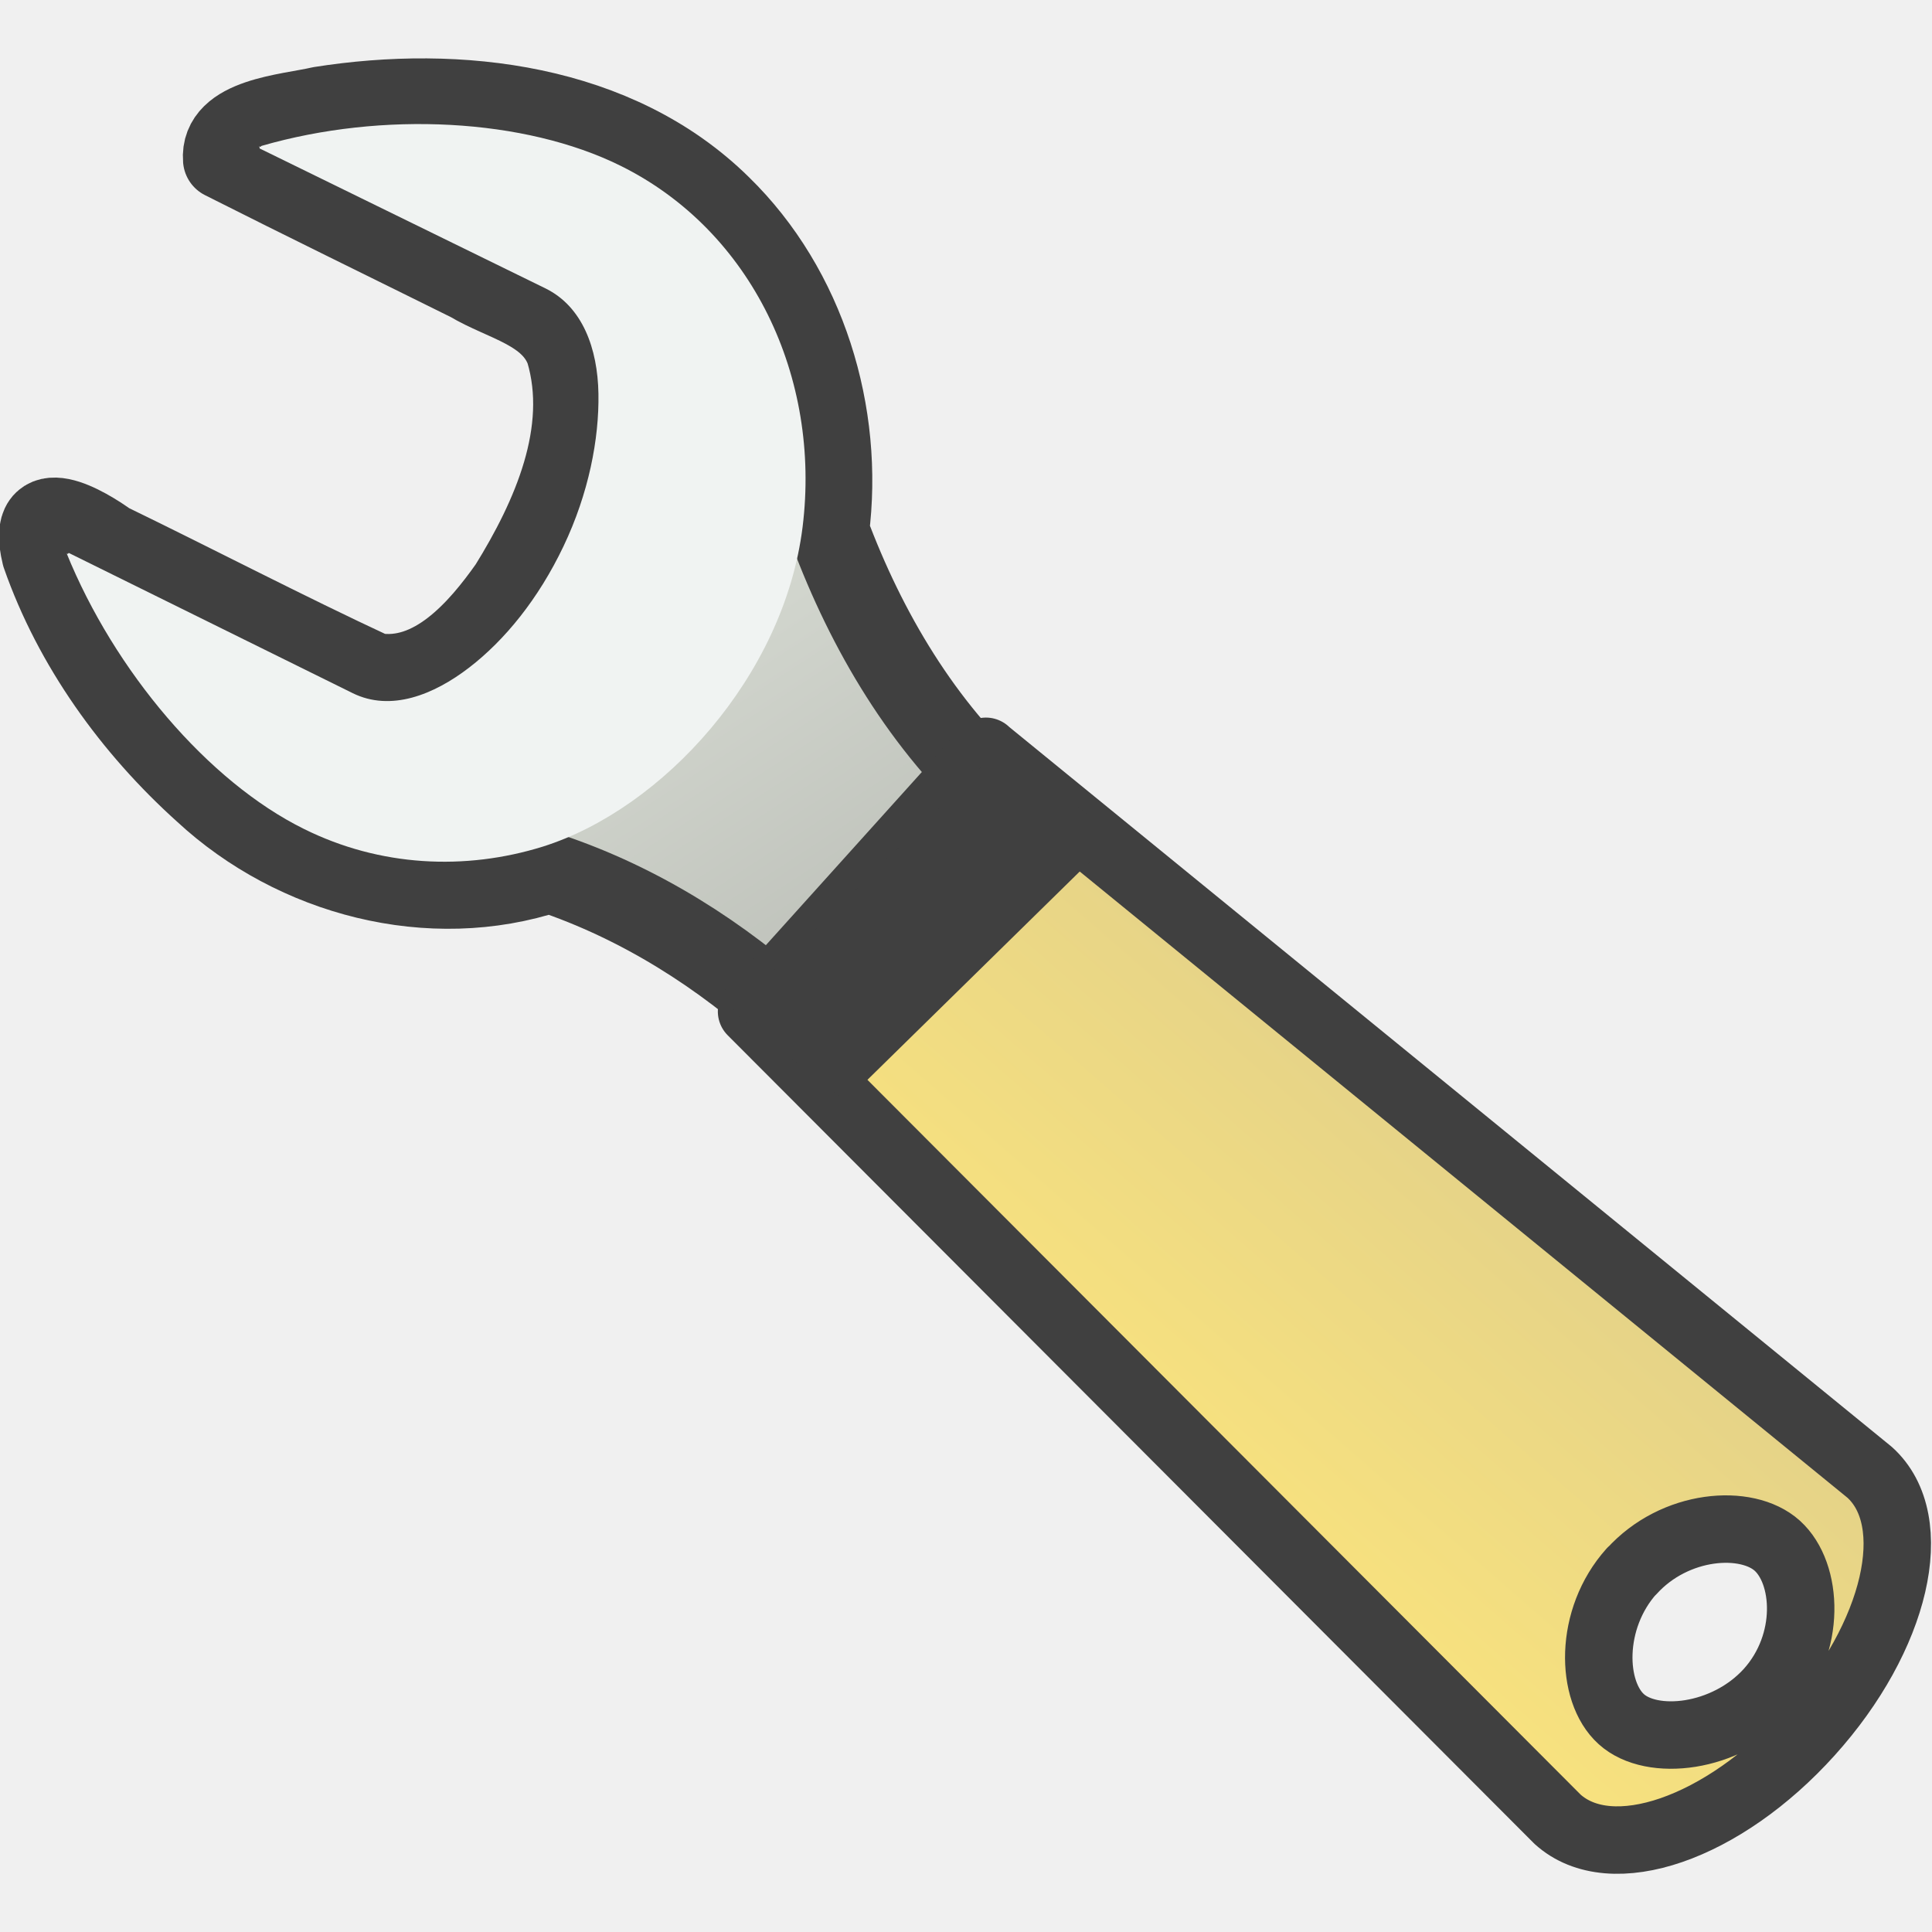
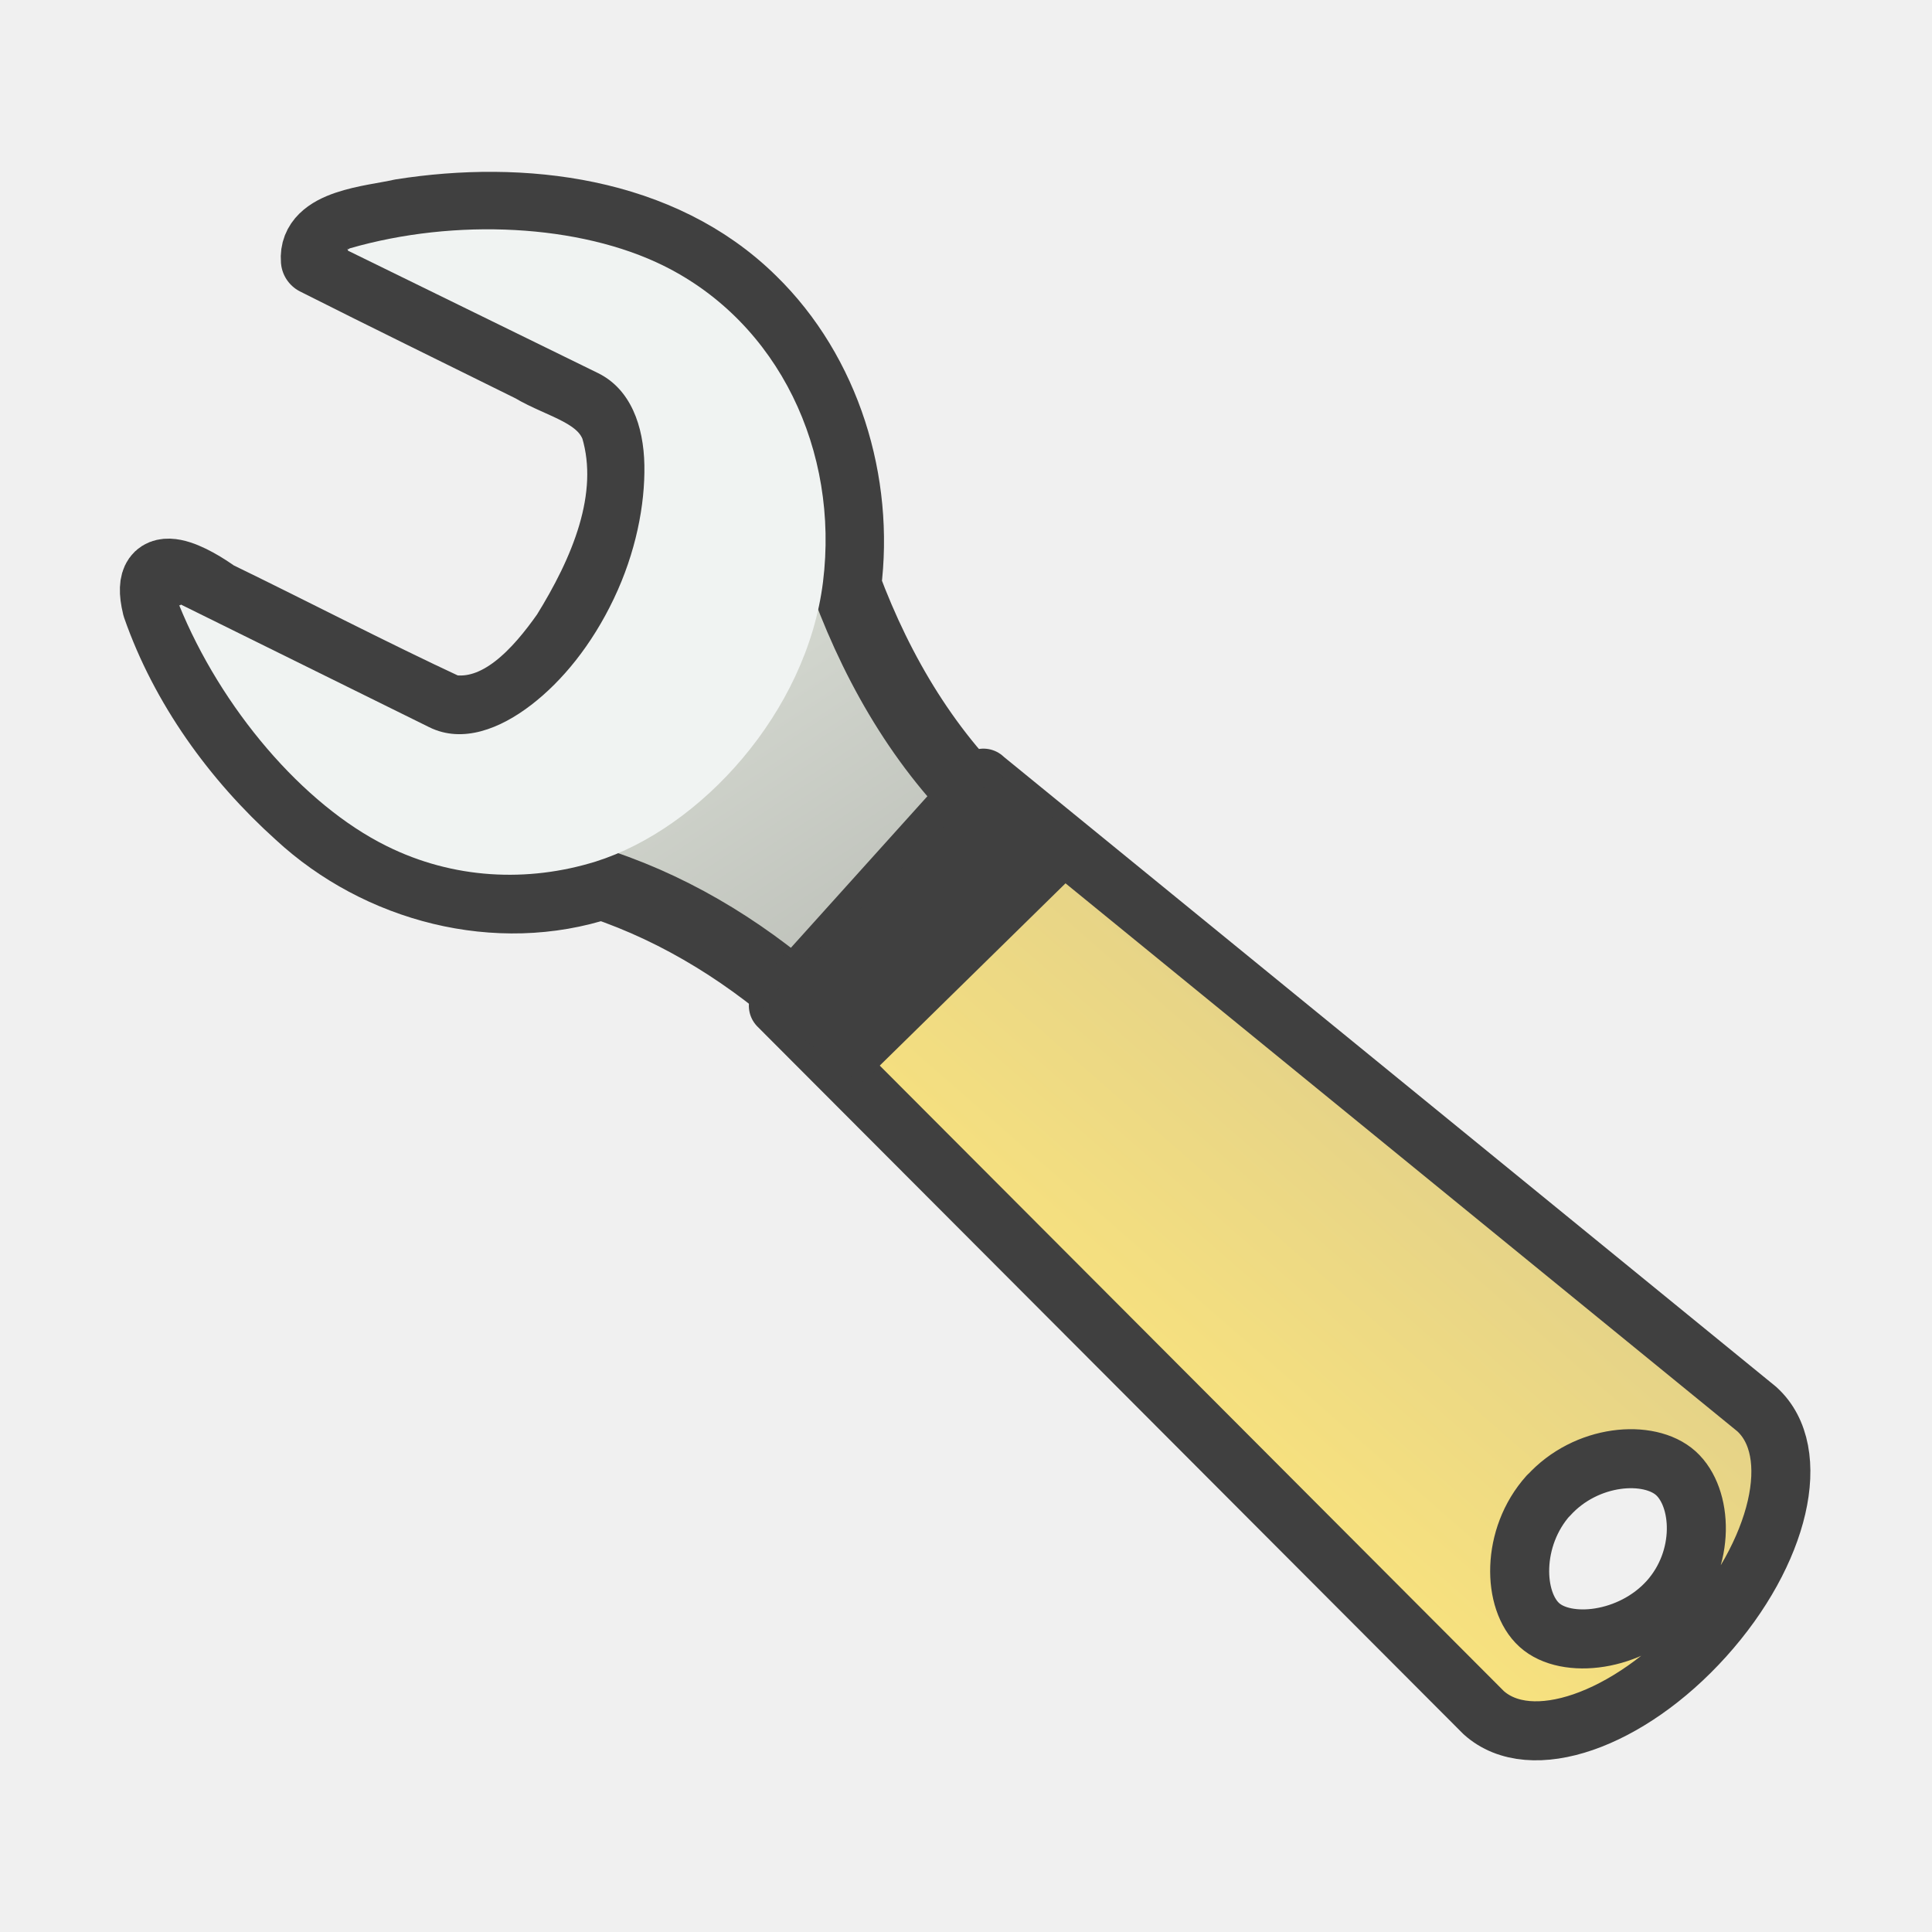
- <svg xmlns="http://www.w3.org/2000/svg" height="24" width="24">
-   <linearGradient id="a" gradientTransform="matrix(-.10787 .8785 .87408 .10732 -1.812 758.658)" gradientUnits="userSpaceOnUse" x1="304.76" x2="335.3" y1="64.295" y2="81.926">
-     <stop offset="0" stop-color="#d3d7cf" />
-     <stop offset=".183" stop-color="#babdb6" />
-     <stop offset=".319" stop-color="#fff" />
-     <stop offset=".876" stop-color="#babdb6" />
-     <stop offset="1" stop-color="#eeeeec" />
-   </linearGradient>
-   <linearGradient id="b" gradientTransform="matrix(-.34112 .2669 .3471 .44633 7.386 1027.643)" gradientUnits="userSpaceOnUse" x1="-6.308" x2="-9.775" y1="44.229" y2="44.14">
-     <stop offset="0" />
-     <stop offset="1" stop-opacity="0" />
-   </linearGradient>
-   <linearGradient id="c" gradientTransform="matrix(-.67482 .52737 .29432 .37836 77.718 981.122)" gradientUnits="userSpaceOnUse" x1="97.442" x2="90.221" y1="35.152" y2="35.079">
-     <stop offset="0" stop-color="#f8e27e" />
-     <stop offset="1" stop-color="#e3d189" />
-   </linearGradient>
-   <path d="M10.457 1032.31c-.055-.857.634-.25.876 0 1.025.742 2.03 1.515 3.067 2.24.725.255 1.422-.313 1.905-.793.69-.772 1.365-1.77 1.24-2.855-.1-.55-.68-.756-1.06-1.087-.95-.7-1.906-1.394-2.85-2.1.05-.536.92-.43 1.352-.453 1.8.032 3.76.62 4.848 2.148.894 1.243 1.096 2.91.645 4.36.25 1.355.75 2.683 1.605 3.775l-3.165 2.326c-.744-.97-1.666-1.812-2.743-2.397-1.597.233-3.23-.52-4.194-1.792-.762-.974-1.327-2.143-1.526-3.366z" fill-rule="evenodd" stroke="#404040" stroke-width="1.027" stroke-linecap="round" stroke-linejoin="round" stroke-dashoffset=".361" fill="url(#a)" transform="rotate(-10 -5656.895 557.073) scale(.96642)" />
-   <path d="M20.57 1038.954c-.378.295-.45.832-.16 1.204l5.275 7.727c.29.37 1.28.076 1.66-.22.377-.296.905-1.19.616-1.56l-6.18-7.015c-.29-.37-.826-.432-1.204-.136z" fill="url(#b)" opacity=".231" transform="rotate(-10 -5656.895 557.073) scale(.96642)" />
-   <path d="M.827 6.872c.006.016.026.005.026-.004L4.38 8.61c.475.235 1.01.02 1.448-.317.442-.34.86-.852 1.172-1.507.313-.656.444-1.334.434-1.897-.01-.56-.197-1.078-.655-1.305l-3.554-1.74c-.002-.012 0-.03-.002-.028-.017.02.015.008.027-.004 1.502-.434 3.268-.343 4.46.248C9.344 2.87 10.2 4.69 9.97 6.547c-.23 1.85-1.736 3.5-3.227 3.97-.966.3-2.023.25-2.968-.22-1.19-.588-2.354-1.96-2.95-3.43z" fill="#f0f3f2" fill-rule="evenodd" />
-   <path d="M21.97 1036.91l9.58 11.1c.572.735-.03 2.14-1.34 3.162-1.308 1.022-2.814 1.266-3.385.533l-8.4-12.025 3.547-2.77zm6.345 11.82c-.65.51-.786 1.433-.46 1.85.323.417 1.28.485 1.932-.023.65-.51.754-1.407.43-1.824-.325-.417-1.25-.51-1.902 0z" stroke="#404040" stroke-width=".867" stroke-linecap="round" stroke-linejoin="round" stroke-dashoffset=".7" fill="url(#c)" transform="rotate(-10 -5656.895 557.073) scale(.96642)" />
-   <path d="M-679.108 874.67h3.57v.578h-3.57z" fill="#fff" fill-opacity=".578" stroke="#404040" stroke-width="1.289" transform="matrix(.68982 -.67685 .75588 .60218 -182.664 -973.85)" />
+ <svg xmlns="http://www.w3.org/2000/svg" width="32" height="32" viewBox="0 0 32 32" version="1.1" id="svg1" xml:space="preserve">
+   <defs id="defs1" />
+   <g id="g64" transform="translate(-378)">
+     <g id="g_settings" transform="translate(378)">
+       <g id="g_settings_icon" transform="matrix(1.166667,0,0,1.166667,2,2)">
+         <linearGradient id="a_set" gradientTransform="matrix(-0.10787,0.8785,0.87408,0.10732,-1.812,758.658)" gradientUnits="userSpaceOnUse" x1="304.76" x2="335.3" y1="64.295" y2="81.926">
+           <stop offset="0" stop-color="#d3d7cf" id="stop13" />
+           <stop offset=".183" stop-color="#babdb6" id="stop14" />
+           <stop offset=".319" stop-color="#fff" id="stop15" />
+           <stop offset=".876" stop-color="#babdb6" id="stop16" />
+           <stop offset="1" stop-color="#eeeeec" id="stop17" />
+         </linearGradient>
+         <linearGradient id="b_set" gradientTransform="matrix(-0.34112,0.2669,0.3471,0.44633,7.386,1027.643)" gradientUnits="userSpaceOnUse" x1="-6.308" x2="-9.775" y1="44.229" y2="44.14">
+           <stop offset="0" id="stop18" />
+           <stop offset="1" stop-opacity="0" id="stop19" />
+         </linearGradient>
+         <linearGradient id="c_set" gradientTransform="matrix(-0.67482,0.52737,0.29432,0.37836,77.718,981.122)" gradientUnits="userSpaceOnUse" x1="97.442" x2="90.221" y1="35.152" y2="35.079">
+           <stop offset="0" stop-color="#f8e27e" id="stop20" />
+           <stop offset="1" stop-color="#e3d189" id="stop21" />
+         </linearGradient>
+         <path d="m 10.457,1032.31 c -0.055,-0.857 0.634,-0.25 0.876,0 1.025,0.742 2.03,1.515 3.067,2.24 0.725,0.255 1.422,-0.313 1.905,-0.793 0.69,-0.772 1.365,-1.77 1.24,-2.855 -0.1,-0.55 -0.68,-0.756 -1.06,-1.087 -0.95,-0.7 -1.906,-1.394 -2.85,-2.1 0.05,-0.536 0.92,-0.43 1.352,-0.453 1.8,0.032 3.76,0.62 4.848,2.148 0.894,1.243 1.096,2.91 0.645,4.36 0.25,1.355 0.75,2.683 1.605,3.775 l -3.165,2.326 c -0.744,-0.97 -1.666,-1.812 -2.743,-2.397 -1.597,0.233 -3.23,-0.52 -4.194,-1.792 -0.762,-0.974 -1.327,-2.143 -1.526,-3.366 z" fill-rule="evenodd" stroke="#404040" stroke-width="1.027" stroke-linecap="round" stroke-linejoin="round" stroke-dashoffset="0.361" fill="url(#a_set)" transform="matrix(0.9517379,-0.1678171,0.1678171,0.9517379,-182.6757,-973.8463)" id="path21" style="fill:url(#a_set)" />
+         <path d="m 20.57,1038.954 c -0.378,0.295 -0.45,0.832 -0.16,1.204 l 5.275,7.727 c 0.29,0.37 1.28,0.076 1.66,-0.22 0.377,-0.296 0.905,-1.19 0.616,-1.56 l -6.18,-7.015 c -0.29,-0.37 -0.826,-0.432 -1.204,-0.136 z" fill="url(#b_set)" opacity="0.231" transform="matrix(0.9517379,-0.1678171,0.1678171,0.9517379,-182.6757,-973.8463)" id="path22" style="fill:url(#b_set)" />
+         <path d="M 0.827,6.872 C 0.833,6.888 0.853,6.877 0.853,6.868 L 4.38,8.61 C 4.855,8.845 5.39,8.63 5.828,8.293 6.27,7.953 6.688,7.441 7,6.786 7.313,6.13 7.444,5.452 7.434,4.889 7.424,4.329 7.237,3.811 6.779,3.584 L 3.225,1.844 C 3.223,1.832 3.225,1.814 3.223,1.816 3.206,1.836 3.238,1.824 3.25,1.812 4.752,1.378 6.518,1.469 7.71,2.06 c 1.634,0.81 2.49,2.63 2.26,4.487 -0.23,1.85 -1.736,3.5 -3.227,3.97 -0.966,0.3 -2.023,0.25 -2.968,-0.22 -1.19,-0.588 -2.354,-1.96 -2.95,-3.43 z" fill="#f0f3f2" fill-rule="evenodd" id="path23" />
+         <path d="m 21.97,1036.91 9.58,11.1 c 0.572,0.735 -0.03,2.14 -1.34,3.162 -1.308,1.022 -2.814,1.266 -3.385,0.533 l -8.4,-12.025 3.547,-2.77 z m 6.345,11.82 c -0.65,0.51 -0.786,1.433 -0.46,1.85 0.323,0.417 1.28,0.485 1.932,-0.023 0.65,-0.51 0.754,-1.407 0.43,-1.824 -0.325,-0.417 -1.25,-0.51 -1.902,0 z" stroke="#404040" stroke-width="0.867" stroke-linecap="round" stroke-linejoin="round" stroke-dashoffset="0.7" fill="url(#c_set)" transform="matrix(0.9517379,-0.1678171,0.1678171,0.9517379,-182.6757,-973.8463)" id="path26" style="fill:url(#c_set)" />
+         <path d="m -679.108,874.67 h 3.57 v 0.578 h -3.57 z" fill="#ffffff" fill-opacity="0.578" stroke="#404040" stroke-width="1.289" transform="matrix(0.68982,-0.67685,0.75588,0.60218,-182.664,-973.85)" id="path27" />
+       </g>
+     </g>
+   </g>
</svg>
